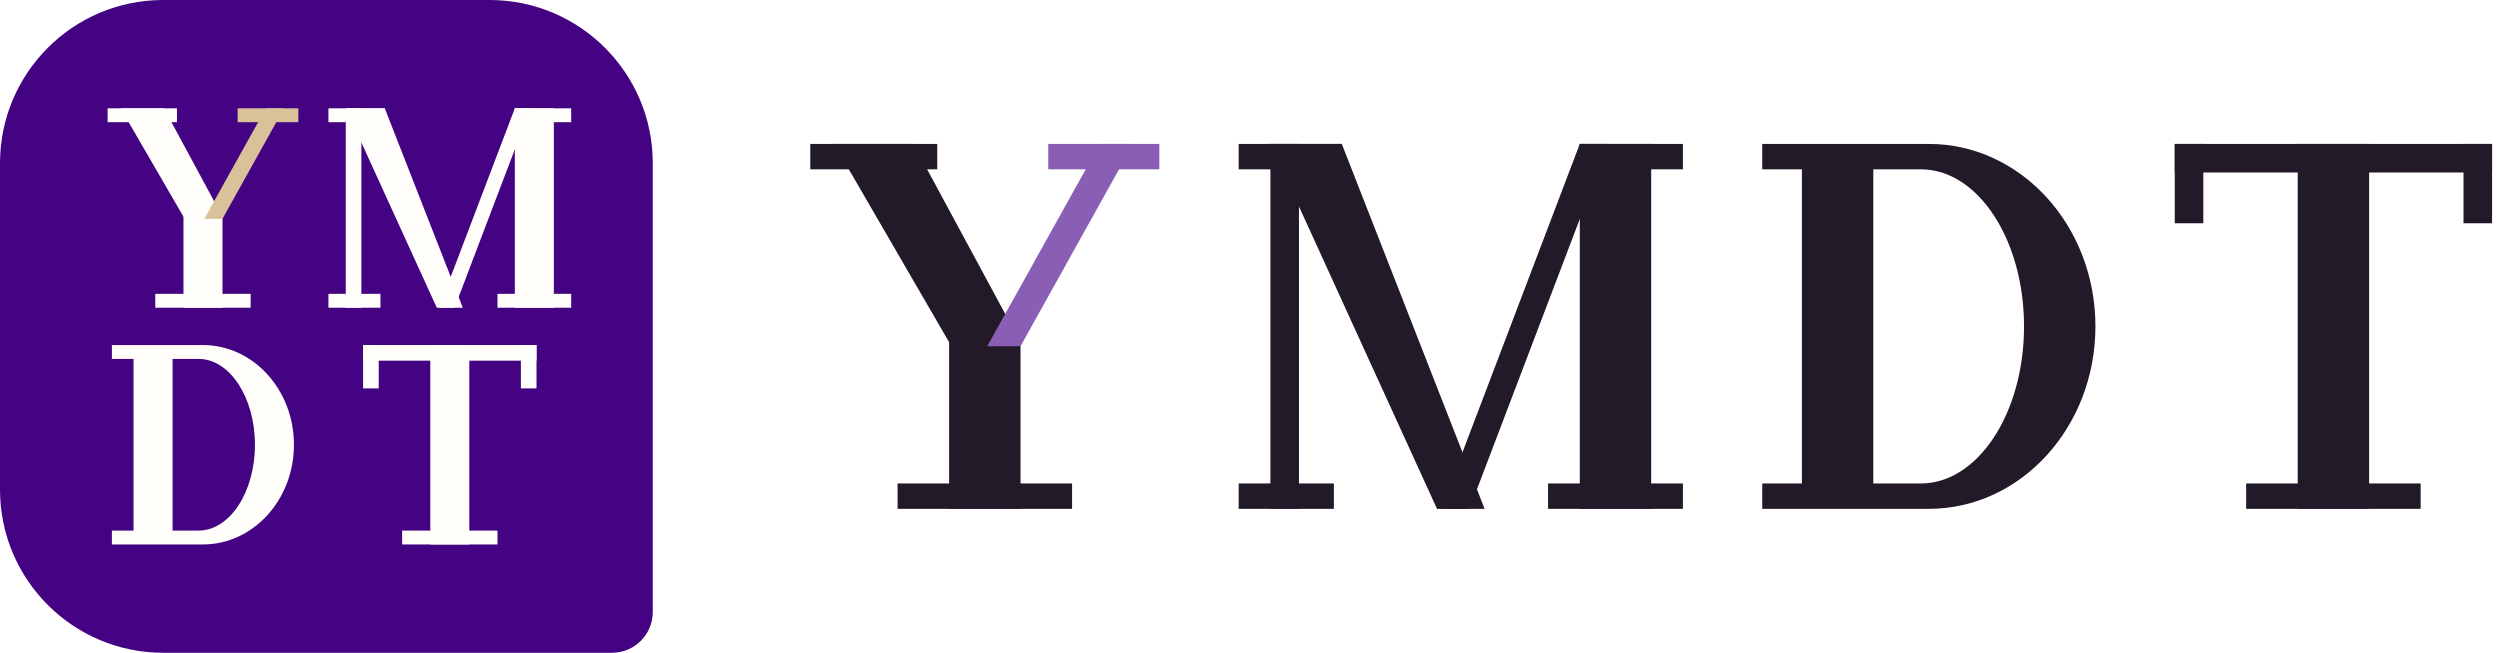
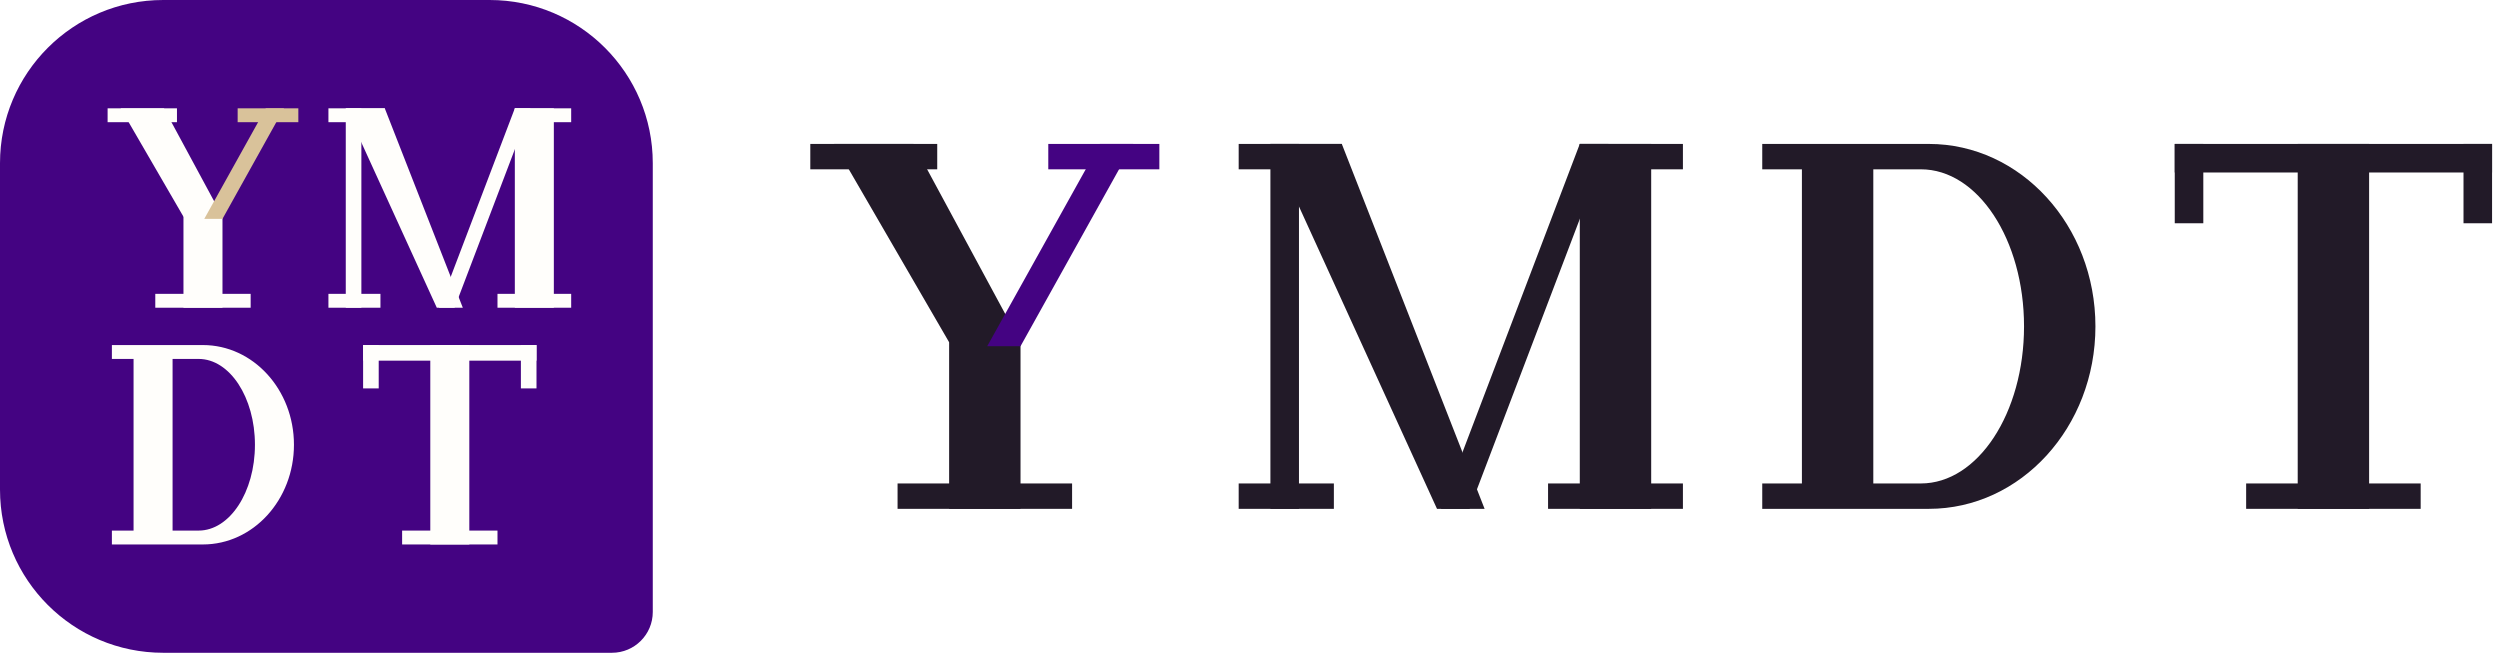
<svg xmlns="http://www.w3.org/2000/svg" viewBox="0 0 183.83 48">
  <svg x="0" y="0" width="48" height="48" viewBox="0 0 64 64">
    <path d="M16 0 H48 A16 16 0 0 1 64 16 V60 A4 4 0 0 1 60 64 H16 A16 16 0 0 1 0 48 V16 A16 16 0 0 1 16 0 Z" fill="#440382" />
    <g>
      <g transform="translate(10.55 10.62) scale(0.425)">
        <g>
          <g fill="#FFFEFB">
            <rect x="0" y="0" width="16" height="3.2" />
            <polygon points="3,0 13,0 26.5,25 17.5,25" />
            <rect x="17.5" y="24" width="9" height="22" />
            <rect x="11" y="42.8" width="22" height="3.2" />
          </g>
          <g fill="#D9C29A">
            <rect x="30" y="0" width="14" height="3.2" />
            <polygon points="36.5,0 40.7,0 26.5,25.5 22.3,25.5" />
          </g>
        </g>
      </g>
      <g transform="translate(32.20 10.62) scale(0.425)">
        <g fill="#FFFEFB">
          <rect x="4" y="0" width="3.6" height="46" />
          <polygon points="4,0 13,0 31,46 25,46" />
          <polygon points="25.5,46 29.1,46 46.6,0 43,0" />
          <rect x="43" y="0" width="9" height="46" />
          <rect x="0" y="0" width="13" height="3.2" />
          <rect x="43" y="0" width="13" height="3.2" />
          <rect x="0" y="42.8" width="12" height="3.2" />
          <rect x="39" y="42.8" width="17" height="3.2" />
        </g>
      </g>
      <g transform="translate(10.97 33.83) scale(0.425)">
        <path fill="#FFFEFB" fill-rule="evenodd" d="M0 0 H21 A21 23 0 0 1 21 46 H0 V42.8 H5 V3.2 H0 Z M14 3.2 H20 A13 19.8 0 0 1 20 42.8 H14 Z" />
      </g>
      <g transform="translate(35.60 33.83) scale(0.425)">
        <g fill="#FFFEFB">
          <rect x="0" y="0" width="40" height="3.6" />
          <rect x="0" y="0" width="3.6" height="10" />
          <rect x="36.4" y="0" width="3.6" height="10" />
          <rect x="15.5" y="0" width="9" height="46" />
          <rect x="9" y="42.8" width="22" height="3.2" />
        </g>
      </g>
    </g>
  </svg>
  <svg x="59" y="10" width="124.83" height="28" viewBox="-1 -1 214 48">
    <g>
      <g fill="#221A28">
        <rect x="0" y="0" width="16" height="3.2" />
        <polygon points="3,0 13,0 26.5,25 17.5,25" />
        <rect x="17.5" y="24" width="9" height="22" />
        <rect x="11" y="42.8" width="22" height="3.2" />
      </g>
-       <g fill="#8B5EB5">
+       <g fill="#440382">
        <rect x="30" y="0" width="14" height="3.2" />
        <polygon points="36.5,0 40.7,0 26.5,25.5 22.3,25.5" />
      </g>
    </g>
    <g transform="translate(54 0)">
      <g fill="#221A28">
        <rect x="4" y="0" width="3.6" height="46" />
        <polygon points="4,0 13,0 31,46 25,46" />
        <polygon points="25.5,46 29.1,46 46.6,0 43,0" />
        <rect x="43" y="0" width="9" height="46" />
        <rect x="0" y="0" width="13" height="3.2" />
        <rect x="43" y="0" width="13" height="3.2" />
        <rect x="0" y="42.8" width="12" height="3.2" />
        <rect x="39" y="42.8" width="17" height="3.2" />
      </g>
    </g>
    <g transform="translate(120 0)">
      <path fill="#221A28" fill-rule="evenodd" d="M0 0 H21 A21 23 0 0 1 21 46 H0 V42.8 H5 V3.2 H0 Z M14 3.2 H20 A13 19.8 0 0 1 20 42.8 H14 Z" />
    </g>
    <g transform="translate(172 0)">
      <g fill="#221A28">
        <rect x="0" y="0" width="40" height="3.6" />
        <rect x="0" y="0" width="3.6" height="10" />
        <rect x="36.4" y="0" width="3.6" height="10" />
        <rect x="15.5" y="0" width="9" height="46" />
        <rect x="9" y="42.8" width="22" height="3.2" />
      </g>
    </g>
  </svg>
</svg>
